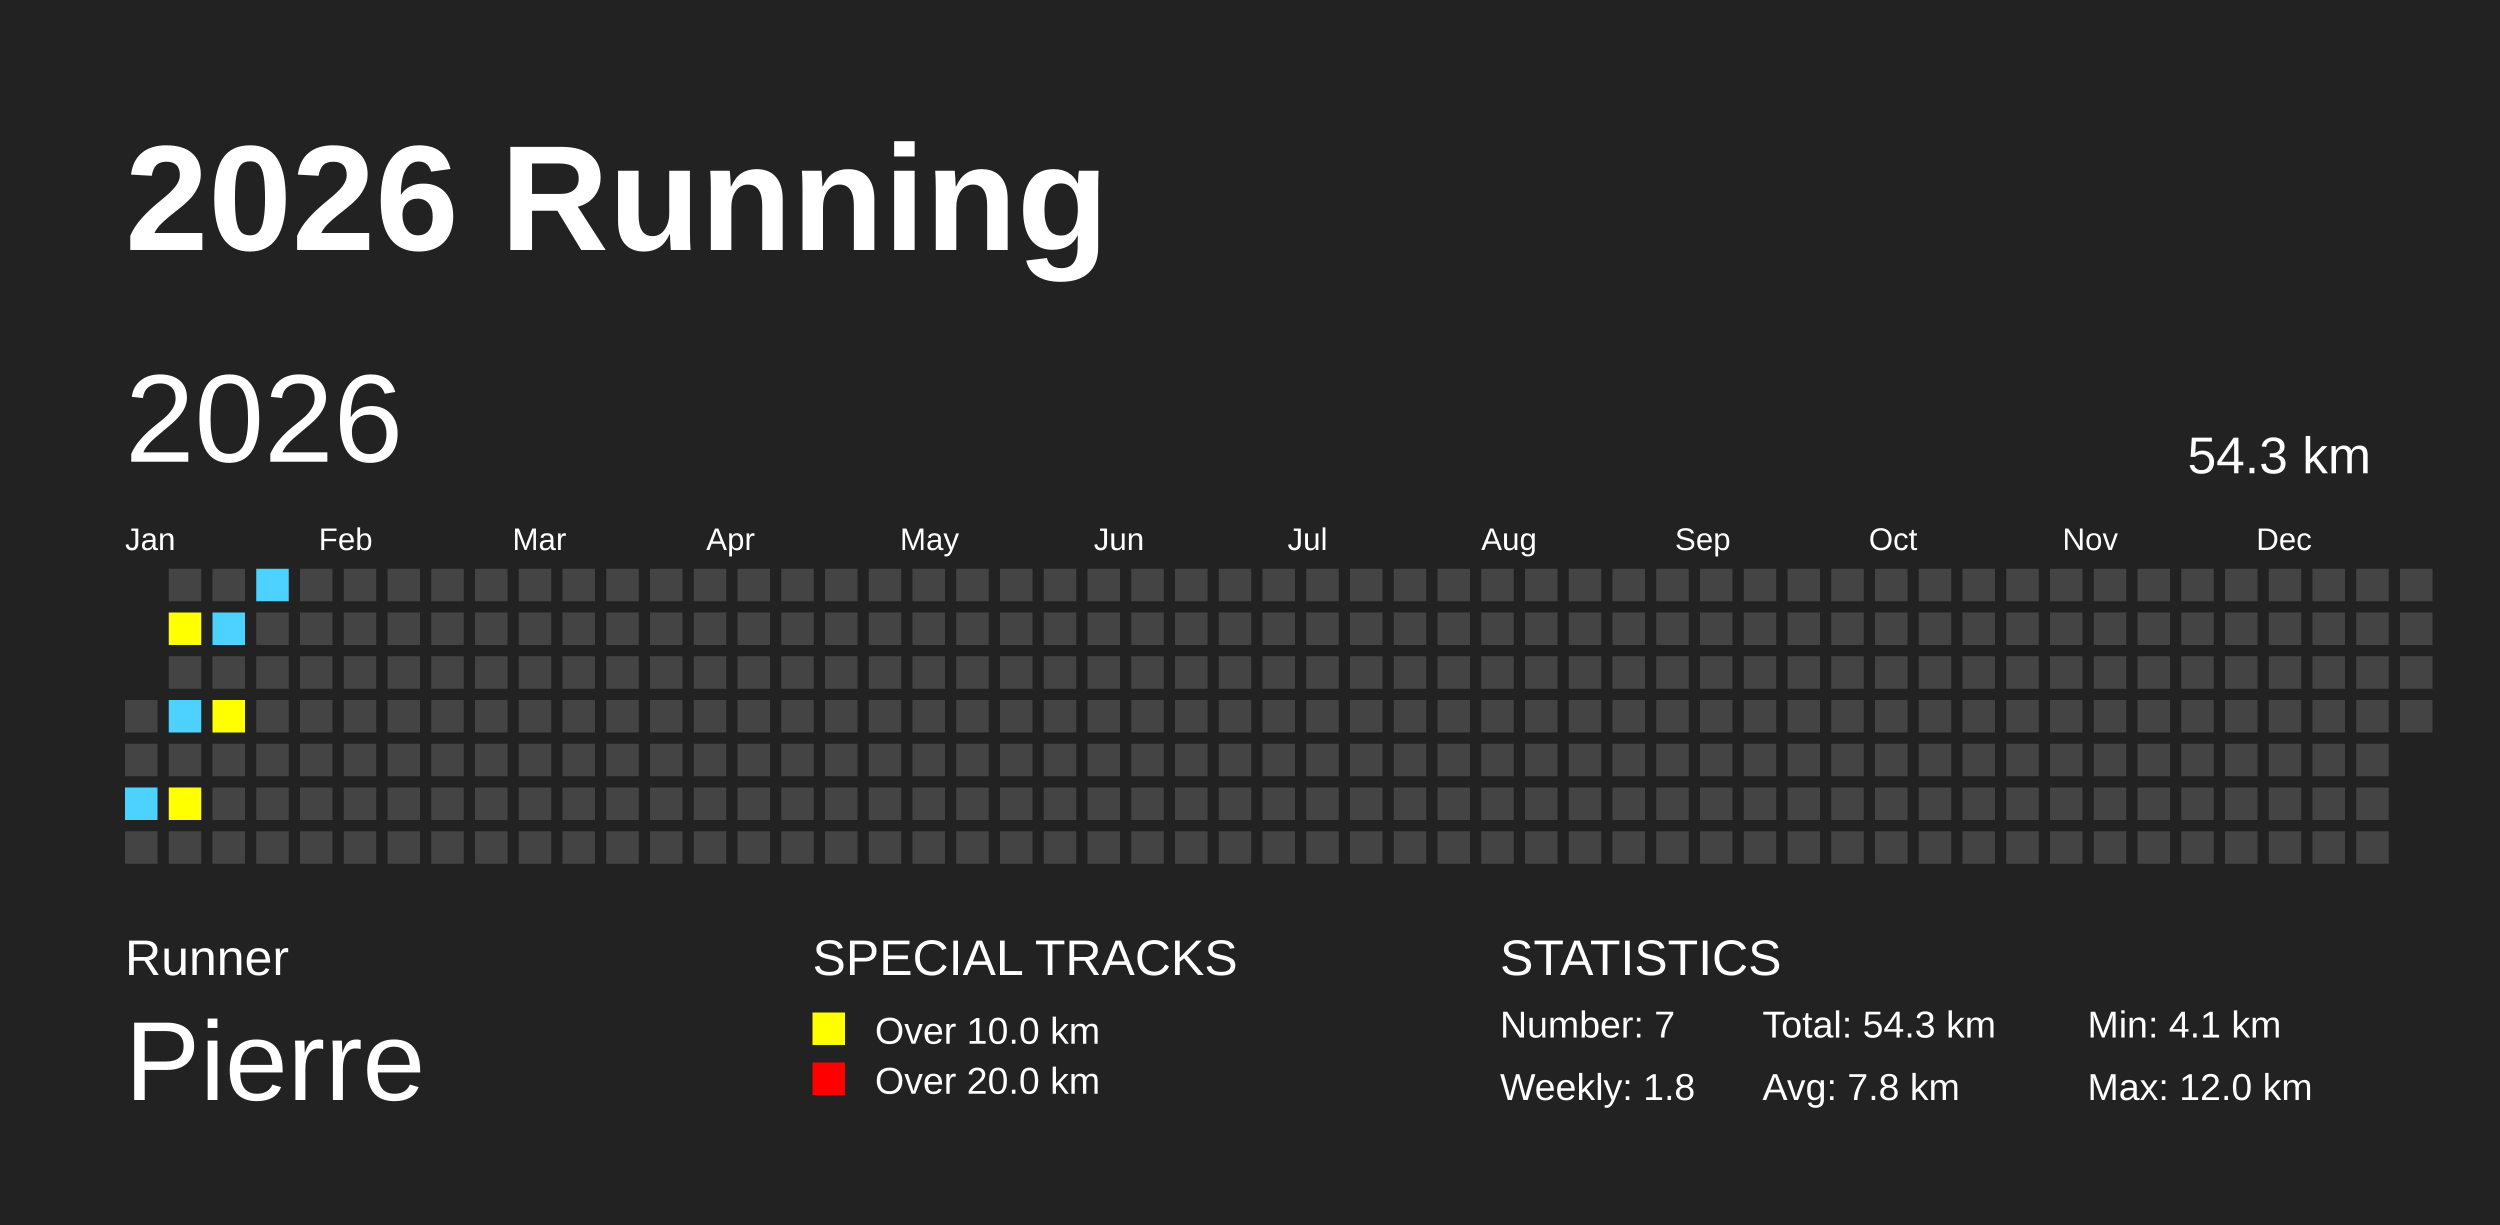
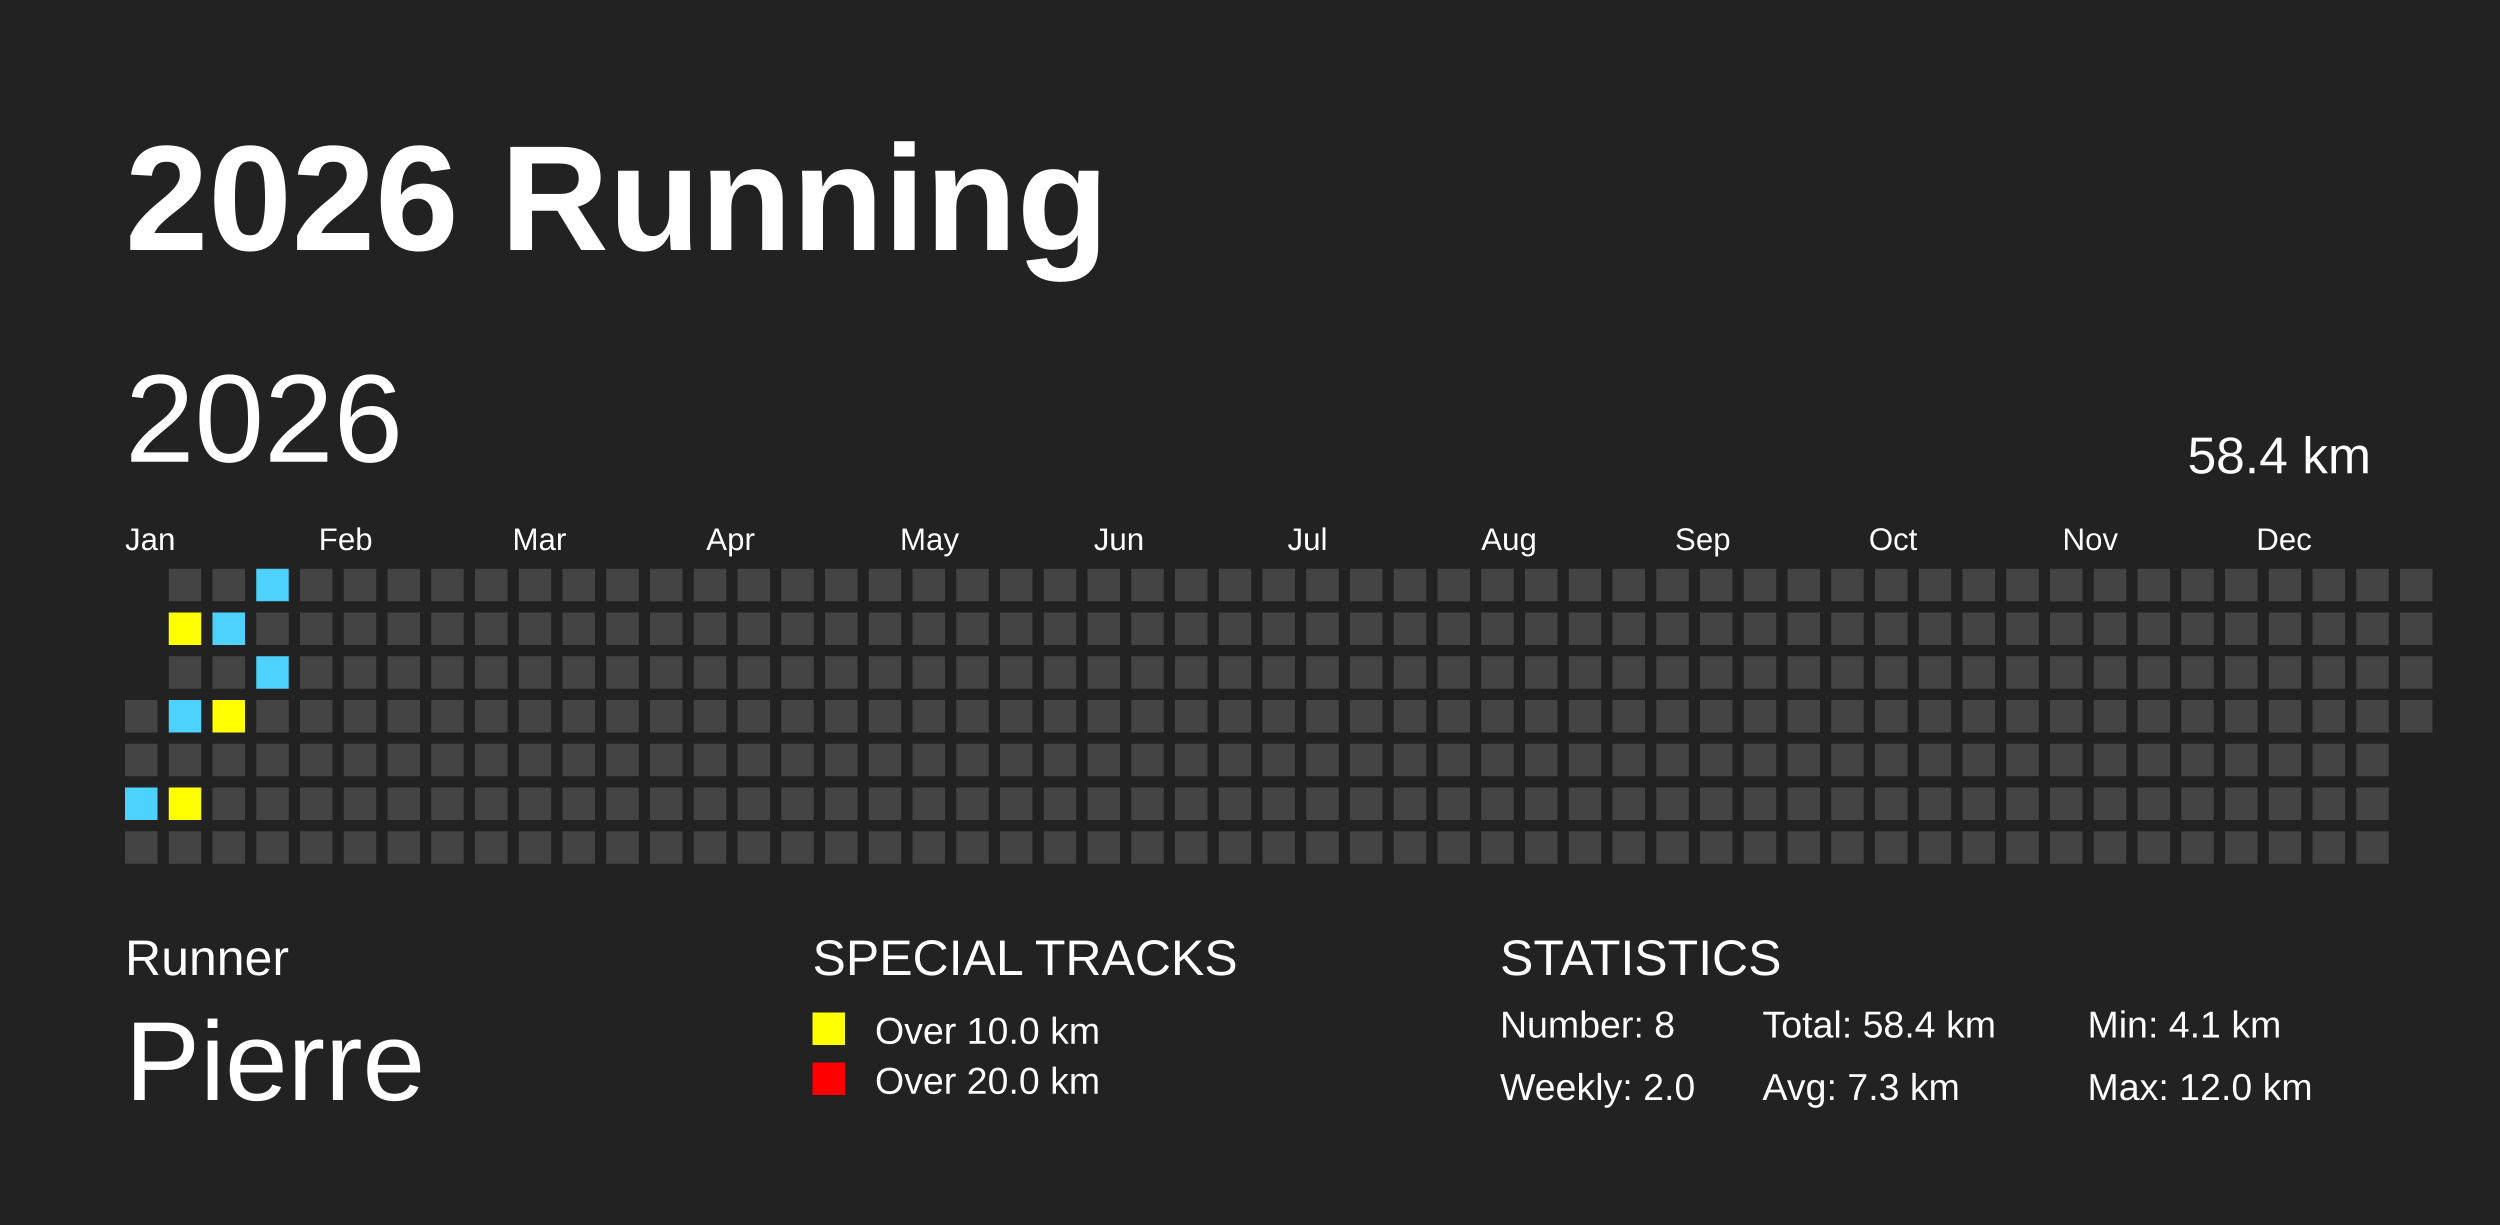
<svg xmlns="http://www.w3.org/2000/svg" baseProfile="full" height="98mm" version="1.1" viewBox="0,0,200,98" width="200mm">
  <defs />
  <rect fill="#222222" height="98" width="200" x="0" y="0" />
  <text fill="#FFFFFF" style="font-size:12px; font-family:Arial; font-weight:bold;" x="10" y="20">2026 Running</text>
  <text fill="#FFFFFF" style="font-size:4px; font-family:Arial" x="10" y="78">Runner</text>
  <text fill="#FFFFFF" style="font-size:9px; font-family:Arial" x="10" y="88">Pierre</text>
  <text fill="#FFFFFF" style="font-size:4px; font-family:Arial" x="65" y="78">SPECIAL TRACKS</text>
  <rect fill="yellow" height="2.6" width="2.6" x="65" y="81" />
  <text fill="#FFFFFF" style="font-size:3px; font-family:Arial" x="70" y="83.5">Over 10.0 km</text>
  <rect fill="red" height="2.6" width="2.6" x="65" y="85" />
  <text fill="#FFFFFF" style="font-size:3px; font-family:Arial" x="70" y="87.5">Over 20.0 km</text>
  <text fill="#FFFFFF" style="font-size:4px; font-family:Arial" x="120" y="78">STATISTICS</text>
-   <text fill="#FFFFFF" style="font-size:3px; font-family:Arial" x="120" y="83">Number: 7</text>
-   <text fill="#FFFFFF" style="font-size:3px; font-family:Arial" x="120" y="88">Weekly: 1.8</text>
-   <text fill="#FFFFFF" style="font-size:3px; font-family:Arial" x="141" y="83">Total: 54.3 km</text>
-   <text fill="#FFFFFF" style="font-size:3px; font-family:Arial" x="141" y="88">Avg: 7.8 km</text>
+   <text fill="#FFFFFF" style="font-size:3px; font-family:Arial" x="120" y="83">Number: 8</text>
+   <text fill="#FFFFFF" style="font-size:3px; font-family:Arial" x="120" y="88">Weekly: 2.0</text>
+   <text fill="#FFFFFF" style="font-size:3px; font-family:Arial" x="141" y="83">Total: 58.4 km</text>
+   <text fill="#FFFFFF" style="font-size:3px; font-family:Arial" x="141" y="88">Avg: 7.3 km</text>
  <text fill="#FFFFFF" style="font-size:3px; font-family:Arial" x="167" y="83">Min: 4.1 km</text>
  <text fill="#FFFFFF" style="font-size:3px; font-family:Arial" x="167" y="88">Max: 12.0 km</text>
  <text dominant-baseline="hanging" fill="#FFFFFF" style="font-size:10.0px; font-family:Arial;" x="10" y="30">2026</text>
-   <text dominant-baseline="hanging" fill="#FFFFFF" style="font-size:4.125px; font-family:Arial;" x="175" y="35">54.3 km</text>
+   <text dominant-baseline="hanging" fill="#FFFFFF" style="font-size:4.125px; font-family:Arial;" x="175" y="35">58.4 km</text>
  <text fill="#FFFFFF" style="font-size:2.5px; font-family:Arial" x="10.0" y="44">Jan</text>
  <text fill="#FFFFFF" style="font-size:2.5px; font-family:Arial" x="25.5" y="44">Feb</text>
  <text fill="#FFFFFF" style="font-size:2.5px; font-family:Arial" x="41.0" y="44">Mar</text>
  <text fill="#FFFFFF" style="font-size:2.5px; font-family:Arial" x="56.5" y="44">Apr</text>
  <text fill="#FFFFFF" style="font-size:2.5px; font-family:Arial" x="72.0" y="44">May</text>
  <text fill="#FFFFFF" style="font-size:2.5px; font-family:Arial" x="87.5" y="44">Jun</text>
  <text fill="#FFFFFF" style="font-size:2.5px; font-family:Arial" x="103.0" y="44">Jul</text>
  <text fill="#FFFFFF" style="font-size:2.5px; font-family:Arial" x="118.5" y="44">Aug</text>
  <text fill="#FFFFFF" style="font-size:2.5px; font-family:Arial" x="134.0" y="44">Sep</text>
  <text fill="#FFFFFF" style="font-size:2.5px; font-family:Arial" x="149.5" y="44">Oct</text>
  <text fill="#FFFFFF" style="font-size:2.5px; font-family:Arial" x="165.0" y="44">Nov</text>
  <text fill="#FFFFFF" style="font-size:2.5px; font-family:Arial" x="180.5" y="44">Dec</text>
  <rect fill="#444444" height="2.6" width="2.6" x="10.0" y="56.0" />
  <rect fill="#444444" height="2.6" width="2.6" x="10.0" y="59.5" />
  <rect fill="#4DD2FF" height="2.6" width="2.6" x="10.0" y="63.0" />
  <rect fill="#444444" height="2.6" width="2.6" x="10.0" y="66.5" />
  <rect fill="#444444" height="2.6" width="2.6" x="13.5" y="45.5" />
  <rect fill="yellow" height="2.6" width="2.6" x="13.5" y="49.0" />
  <rect fill="#444444" height="2.6" width="2.6" x="13.5" y="52.5" />
  <rect fill="#4DD2FF" height="2.6" width="2.6" x="13.5" y="56.0" />
  <rect fill="#444444" height="2.6" width="2.6" x="13.5" y="59.5" />
  <rect fill="yellow" height="2.6" width="2.6" x="13.5" y="63.0" />
  <rect fill="#444444" height="2.6" width="2.6" x="13.5" y="66.5" />
  <rect fill="#444444" height="2.6" width="2.6" x="17.0" y="45.5" />
  <rect fill="#4DD2FF" height="2.6" width="2.6" x="17.0" y="49.0" />
  <rect fill="#444444" height="2.6" width="2.6" x="17.0" y="52.5" />
  <rect fill="yellow" height="2.6" width="2.6" x="17.0" y="56.0" />
  <rect fill="#444444" height="2.6" width="2.6" x="17.0" y="59.5" />
  <rect fill="#444444" height="2.6" width="2.6" x="17.0" y="63.0" />
  <rect fill="#444444" height="2.6" width="2.6" x="17.0" y="66.5" />
  <rect fill="#4DD2FF" height="2.6" width="2.6" x="20.5" y="45.5" />
  <rect fill="#444444" height="2.6" width="2.6" x="20.5" y="49.0" />
-   <rect fill="#444444" height="2.6" width="2.6" x="20.5" y="52.5" />
+   <rect fill="#4DD2FF" height="2.6" width="2.6" x="20.5" y="52.5" />
  <rect fill="#444444" height="2.6" width="2.6" x="20.5" y="56.0" />
  <rect fill="#444444" height="2.6" width="2.6" x="20.5" y="59.5" />
  <rect fill="#444444" height="2.6" width="2.6" x="20.5" y="63.0" />
  <rect fill="#444444" height="2.6" width="2.6" x="20.5" y="66.5" />
  <rect fill="#444444" height="2.6" width="2.6" x="24.0" y="45.5" />
  <rect fill="#444444" height="2.6" width="2.6" x="24.0" y="49.0" />
  <rect fill="#444444" height="2.6" width="2.6" x="24.0" y="52.5" />
  <rect fill="#444444" height="2.6" width="2.6" x="24.0" y="56.0" />
  <rect fill="#444444" height="2.6" width="2.6" x="24.0" y="59.5" />
  <rect fill="#444444" height="2.6" width="2.6" x="24.0" y="63.0" />
  <rect fill="#444444" height="2.6" width="2.6" x="24.0" y="66.5" />
  <rect fill="#444444" height="2.6" width="2.6" x="27.5" y="45.5" />
  <rect fill="#444444" height="2.6" width="2.6" x="27.5" y="49.0" />
  <rect fill="#444444" height="2.6" width="2.6" x="27.5" y="52.5" />
  <rect fill="#444444" height="2.6" width="2.6" x="27.5" y="56.0" />
  <rect fill="#444444" height="2.6" width="2.6" x="27.5" y="59.5" />
  <rect fill="#444444" height="2.6" width="2.6" x="27.5" y="63.0" />
  <rect fill="#444444" height="2.6" width="2.6" x="27.5" y="66.5" />
  <rect fill="#444444" height="2.6" width="2.6" x="31.0" y="45.5" />
  <rect fill="#444444" height="2.6" width="2.6" x="31.0" y="49.0" />
  <rect fill="#444444" height="2.6" width="2.6" x="31.0" y="52.5" />
  <rect fill="#444444" height="2.6" width="2.6" x="31.0" y="56.0" />
  <rect fill="#444444" height="2.6" width="2.6" x="31.0" y="59.5" />
  <rect fill="#444444" height="2.6" width="2.6" x="31.0" y="63.0" />
  <rect fill="#444444" height="2.6" width="2.6" x="31.0" y="66.5" />
  <rect fill="#444444" height="2.6" width="2.6" x="34.5" y="45.5" />
  <rect fill="#444444" height="2.6" width="2.6" x="34.5" y="49.0" />
  <rect fill="#444444" height="2.6" width="2.6" x="34.5" y="52.5" />
  <rect fill="#444444" height="2.6" width="2.6" x="34.5" y="56.0" />
  <rect fill="#444444" height="2.6" width="2.6" x="34.5" y="59.5" />
  <rect fill="#444444" height="2.6" width="2.6" x="34.5" y="63.0" />
  <rect fill="#444444" height="2.6" width="2.6" x="34.5" y="66.5" />
  <rect fill="#444444" height="2.6" width="2.6" x="38.0" y="45.5" />
  <rect fill="#444444" height="2.6" width="2.6" x="38.0" y="49.0" />
  <rect fill="#444444" height="2.6" width="2.6" x="38.0" y="52.5" />
  <rect fill="#444444" height="2.6" width="2.6" x="38.0" y="56.0" />
  <rect fill="#444444" height="2.6" width="2.6" x="38.0" y="59.5" />
  <rect fill="#444444" height="2.6" width="2.6" x="38.0" y="63.0" />
  <rect fill="#444444" height="2.6" width="2.6" x="38.0" y="66.5" />
  <rect fill="#444444" height="2.6" width="2.6" x="41.5" y="45.5" />
  <rect fill="#444444" height="2.6" width="2.6" x="41.5" y="49.0" />
  <rect fill="#444444" height="2.6" width="2.6" x="41.5" y="52.5" />
  <rect fill="#444444" height="2.6" width="2.6" x="41.5" y="56.0" />
  <rect fill="#444444" height="2.6" width="2.6" x="41.5" y="59.5" />
  <rect fill="#444444" height="2.6" width="2.6" x="41.5" y="63.0" />
  <rect fill="#444444" height="2.6" width="2.6" x="41.5" y="66.5" />
  <rect fill="#444444" height="2.6" width="2.6" x="45.0" y="45.5" />
  <rect fill="#444444" height="2.6" width="2.6" x="45.0" y="49.0" />
  <rect fill="#444444" height="2.6" width="2.6" x="45.0" y="52.5" />
  <rect fill="#444444" height="2.6" width="2.6" x="45.0" y="56.0" />
  <rect fill="#444444" height="2.6" width="2.6" x="45.0" y="59.5" />
  <rect fill="#444444" height="2.6" width="2.6" x="45.0" y="63.0" />
  <rect fill="#444444" height="2.6" width="2.6" x="45.0" y="66.5" />
  <rect fill="#444444" height="2.6" width="2.6" x="48.5" y="45.5" />
  <rect fill="#444444" height="2.6" width="2.6" x="48.5" y="49.0" />
  <rect fill="#444444" height="2.6" width="2.6" x="48.5" y="52.5" />
  <rect fill="#444444" height="2.6" width="2.6" x="48.5" y="56.0" />
  <rect fill="#444444" height="2.6" width="2.6" x="48.5" y="59.5" />
  <rect fill="#444444" height="2.6" width="2.6" x="48.5" y="63.0" />
  <rect fill="#444444" height="2.6" width="2.6" x="48.5" y="66.5" />
  <rect fill="#444444" height="2.6" width="2.6" x="52.0" y="45.5" />
  <rect fill="#444444" height="2.6" width="2.6" x="52.0" y="49.0" />
  <rect fill="#444444" height="2.6" width="2.6" x="52.0" y="52.5" />
  <rect fill="#444444" height="2.6" width="2.6" x="52.0" y="56.0" />
  <rect fill="#444444" height="2.6" width="2.6" x="52.0" y="59.5" />
  <rect fill="#444444" height="2.6" width="2.6" x="52.0" y="63.0" />
  <rect fill="#444444" height="2.6" width="2.6" x="52.0" y="66.5" />
  <rect fill="#444444" height="2.6" width="2.6" x="55.5" y="45.5" />
  <rect fill="#444444" height="2.6" width="2.6" x="55.5" y="49.0" />
  <rect fill="#444444" height="2.6" width="2.6" x="55.5" y="52.5" />
  <rect fill="#444444" height="2.6" width="2.6" x="55.5" y="56.0" />
  <rect fill="#444444" height="2.6" width="2.6" x="55.5" y="59.5" />
  <rect fill="#444444" height="2.6" width="2.6" x="55.5" y="63.0" />
  <rect fill="#444444" height="2.6" width="2.6" x="55.5" y="66.5" />
  <rect fill="#444444" height="2.6" width="2.6" x="59.0" y="45.5" />
  <rect fill="#444444" height="2.6" width="2.6" x="59.0" y="49.0" />
  <rect fill="#444444" height="2.6" width="2.6" x="59.0" y="52.5" />
  <rect fill="#444444" height="2.6" width="2.6" x="59.0" y="56.0" />
  <rect fill="#444444" height="2.6" width="2.6" x="59.0" y="59.5" />
  <rect fill="#444444" height="2.6" width="2.6" x="59.0" y="63.0" />
  <rect fill="#444444" height="2.6" width="2.6" x="59.0" y="66.5" />
  <rect fill="#444444" height="2.6" width="2.6" x="62.5" y="45.5" />
  <rect fill="#444444" height="2.6" width="2.6" x="62.5" y="49.0" />
  <rect fill="#444444" height="2.6" width="2.6" x="62.5" y="52.5" />
  <rect fill="#444444" height="2.6" width="2.6" x="62.5" y="56.0" />
  <rect fill="#444444" height="2.6" width="2.6" x="62.5" y="59.5" />
  <rect fill="#444444" height="2.6" width="2.6" x="62.5" y="63.0" />
  <rect fill="#444444" height="2.6" width="2.6" x="62.5" y="66.5" />
  <rect fill="#444444" height="2.6" width="2.6" x="66.0" y="45.5" />
  <rect fill="#444444" height="2.6" width="2.6" x="66.0" y="49.0" />
  <rect fill="#444444" height="2.6" width="2.6" x="66.0" y="52.5" />
  <rect fill="#444444" height="2.6" width="2.6" x="66.0" y="56.0" />
  <rect fill="#444444" height="2.6" width="2.6" x="66.0" y="59.5" />
  <rect fill="#444444" height="2.6" width="2.6" x="66.0" y="63.0" />
  <rect fill="#444444" height="2.6" width="2.6" x="66.0" y="66.5" />
  <rect fill="#444444" height="2.6" width="2.6" x="69.5" y="45.5" />
  <rect fill="#444444" height="2.6" width="2.6" x="69.5" y="49.0" />
  <rect fill="#444444" height="2.6" width="2.6" x="69.5" y="52.5" />
  <rect fill="#444444" height="2.6" width="2.6" x="69.5" y="56.0" />
  <rect fill="#444444" height="2.6" width="2.6" x="69.5" y="59.5" />
  <rect fill="#444444" height="2.6" width="2.6" x="69.5" y="63.0" />
  <rect fill="#444444" height="2.6" width="2.6" x="69.5" y="66.5" />
  <rect fill="#444444" height="2.6" width="2.6" x="73.0" y="45.5" />
  <rect fill="#444444" height="2.6" width="2.6" x="73.0" y="49.0" />
  <rect fill="#444444" height="2.6" width="2.6" x="73.0" y="52.5" />
  <rect fill="#444444" height="2.6" width="2.6" x="73.0" y="56.0" />
  <rect fill="#444444" height="2.6" width="2.6" x="73.0" y="59.5" />
  <rect fill="#444444" height="2.6" width="2.6" x="73.0" y="63.0" />
  <rect fill="#444444" height="2.6" width="2.6" x="73.0" y="66.5" />
  <rect fill="#444444" height="2.6" width="2.6" x="76.5" y="45.5" />
  <rect fill="#444444" height="2.6" width="2.6" x="76.5" y="49.0" />
  <rect fill="#444444" height="2.6" width="2.6" x="76.5" y="52.5" />
  <rect fill="#444444" height="2.6" width="2.6" x="76.5" y="56.0" />
  <rect fill="#444444" height="2.6" width="2.6" x="76.5" y="59.5" />
  <rect fill="#444444" height="2.6" width="2.6" x="76.5" y="63.0" />
  <rect fill="#444444" height="2.6" width="2.6" x="76.5" y="66.5" />
  <rect fill="#444444" height="2.6" width="2.6" x="80.0" y="45.5" />
  <rect fill="#444444" height="2.6" width="2.6" x="80.0" y="49.0" />
  <rect fill="#444444" height="2.6" width="2.6" x="80.0" y="52.5" />
  <rect fill="#444444" height="2.6" width="2.6" x="80.0" y="56.0" />
  <rect fill="#444444" height="2.6" width="2.6" x="80.0" y="59.5" />
  <rect fill="#444444" height="2.6" width="2.6" x="80.0" y="63.0" />
  <rect fill="#444444" height="2.6" width="2.6" x="80.0" y="66.5" />
  <rect fill="#444444" height="2.6" width="2.6" x="83.5" y="45.5" />
  <rect fill="#444444" height="2.6" width="2.6" x="83.5" y="49.0" />
  <rect fill="#444444" height="2.6" width="2.6" x="83.5" y="52.5" />
  <rect fill="#444444" height="2.6" width="2.6" x="83.5" y="56.0" />
  <rect fill="#444444" height="2.6" width="2.6" x="83.5" y="59.5" />
  <rect fill="#444444" height="2.6" width="2.6" x="83.5" y="63.0" />
  <rect fill="#444444" height="2.6" width="2.6" x="83.5" y="66.5" />
  <rect fill="#444444" height="2.6" width="2.6" x="87.0" y="45.5" />
  <rect fill="#444444" height="2.6" width="2.6" x="87.0" y="49.0" />
  <rect fill="#444444" height="2.6" width="2.6" x="87.0" y="52.5" />
  <rect fill="#444444" height="2.6" width="2.6" x="87.0" y="56.0" />
  <rect fill="#444444" height="2.6" width="2.6" x="87.0" y="59.5" />
  <rect fill="#444444" height="2.6" width="2.6" x="87.0" y="63.0" />
  <rect fill="#444444" height="2.6" width="2.6" x="87.0" y="66.5" />
  <rect fill="#444444" height="2.6" width="2.6" x="90.5" y="45.5" />
  <rect fill="#444444" height="2.6" width="2.6" x="90.5" y="49.0" />
  <rect fill="#444444" height="2.6" width="2.6" x="90.5" y="52.5" />
  <rect fill="#444444" height="2.6" width="2.6" x="90.5" y="56.0" />
  <rect fill="#444444" height="2.6" width="2.6" x="90.5" y="59.5" />
  <rect fill="#444444" height="2.6" width="2.6" x="90.5" y="63.0" />
  <rect fill="#444444" height="2.6" width="2.6" x="90.5" y="66.5" />
  <rect fill="#444444" height="2.6" width="2.6" x="94.0" y="45.5" />
  <rect fill="#444444" height="2.6" width="2.6" x="94.0" y="49.0" />
  <rect fill="#444444" height="2.6" width="2.6" x="94.0" y="52.5" />
  <rect fill="#444444" height="2.6" width="2.6" x="94.0" y="56.0" />
  <rect fill="#444444" height="2.6" width="2.6" x="94.0" y="59.5" />
  <rect fill="#444444" height="2.6" width="2.6" x="94.0" y="63.0" />
  <rect fill="#444444" height="2.6" width="2.6" x="94.0" y="66.5" />
  <rect fill="#444444" height="2.6" width="2.6" x="97.5" y="45.5" />
  <rect fill="#444444" height="2.6" width="2.6" x="97.5" y="49.0" />
  <rect fill="#444444" height="2.6" width="2.6" x="97.5" y="52.5" />
  <rect fill="#444444" height="2.6" width="2.6" x="97.5" y="56.0" />
  <rect fill="#444444" height="2.6" width="2.6" x="97.5" y="59.5" />
  <rect fill="#444444" height="2.6" width="2.6" x="97.5" y="63.0" />
  <rect fill="#444444" height="2.6" width="2.6" x="97.5" y="66.5" />
  <rect fill="#444444" height="2.6" width="2.6" x="101.0" y="45.5" />
  <rect fill="#444444" height="2.6" width="2.6" x="101.0" y="49.0" />
  <rect fill="#444444" height="2.6" width="2.6" x="101.0" y="52.5" />
  <rect fill="#444444" height="2.6" width="2.6" x="101.0" y="56.0" />
  <rect fill="#444444" height="2.6" width="2.6" x="101.0" y="59.5" />
  <rect fill="#444444" height="2.6" width="2.6" x="101.0" y="63.0" />
  <rect fill="#444444" height="2.6" width="2.6" x="101.0" y="66.5" />
  <rect fill="#444444" height="2.6" width="2.6" x="104.5" y="45.5" />
  <rect fill="#444444" height="2.6" width="2.6" x="104.5" y="49.0" />
  <rect fill="#444444" height="2.6" width="2.6" x="104.5" y="52.5" />
  <rect fill="#444444" height="2.6" width="2.6" x="104.5" y="56.0" />
  <rect fill="#444444" height="2.6" width="2.6" x="104.5" y="59.5" />
  <rect fill="#444444" height="2.6" width="2.6" x="104.5" y="63.0" />
  <rect fill="#444444" height="2.6" width="2.6" x="104.5" y="66.5" />
  <rect fill="#444444" height="2.6" width="2.6" x="108.0" y="45.5" />
  <rect fill="#444444" height="2.6" width="2.6" x="108.0" y="49.0" />
  <rect fill="#444444" height="2.6" width="2.6" x="108.0" y="52.5" />
  <rect fill="#444444" height="2.6" width="2.6" x="108.0" y="56.0" />
  <rect fill="#444444" height="2.6" width="2.6" x="108.0" y="59.5" />
  <rect fill="#444444" height="2.6" width="2.6" x="108.0" y="63.0" />
  <rect fill="#444444" height="2.6" width="2.6" x="108.0" y="66.5" />
  <rect fill="#444444" height="2.6" width="2.6" x="111.5" y="45.5" />
  <rect fill="#444444" height="2.6" width="2.6" x="111.5" y="49.0" />
  <rect fill="#444444" height="2.6" width="2.6" x="111.5" y="52.5" />
  <rect fill="#444444" height="2.6" width="2.6" x="111.5" y="56.0" />
  <rect fill="#444444" height="2.6" width="2.6" x="111.5" y="59.5" />
  <rect fill="#444444" height="2.6" width="2.6" x="111.5" y="63.0" />
  <rect fill="#444444" height="2.6" width="2.6" x="111.5" y="66.5" />
  <rect fill="#444444" height="2.6" width="2.6" x="115.0" y="45.5" />
  <rect fill="#444444" height="2.6" width="2.6" x="115.0" y="49.0" />
  <rect fill="#444444" height="2.6" width="2.6" x="115.0" y="52.5" />
  <rect fill="#444444" height="2.6" width="2.6" x="115.0" y="56.0" />
  <rect fill="#444444" height="2.6" width="2.6" x="115.0" y="59.5" />
  <rect fill="#444444" height="2.6" width="2.6" x="115.0" y="63.0" />
  <rect fill="#444444" height="2.6" width="2.6" x="115.0" y="66.5" />
  <rect fill="#444444" height="2.6" width="2.6" x="118.5" y="45.5" />
  <rect fill="#444444" height="2.6" width="2.6" x="118.5" y="49.0" />
  <rect fill="#444444" height="2.6" width="2.6" x="118.5" y="52.5" />
  <rect fill="#444444" height="2.6" width="2.6" x="118.5" y="56.0" />
  <rect fill="#444444" height="2.6" width="2.6" x="118.5" y="59.5" />
  <rect fill="#444444" height="2.6" width="2.6" x="118.5" y="63.0" />
  <rect fill="#444444" height="2.6" width="2.6" x="118.5" y="66.5" />
  <rect fill="#444444" height="2.6" width="2.6" x="122.0" y="45.5" />
  <rect fill="#444444" height="2.6" width="2.6" x="122.0" y="49.0" />
  <rect fill="#444444" height="2.6" width="2.6" x="122.0" y="52.5" />
  <rect fill="#444444" height="2.6" width="2.6" x="122.0" y="56.0" />
  <rect fill="#444444" height="2.6" width="2.6" x="122.0" y="59.5" />
  <rect fill="#444444" height="2.6" width="2.6" x="122.0" y="63.0" />
  <rect fill="#444444" height="2.6" width="2.6" x="122.0" y="66.5" />
  <rect fill="#444444" height="2.6" width="2.6" x="125.5" y="45.5" />
  <rect fill="#444444" height="2.6" width="2.6" x="125.5" y="49.0" />
  <rect fill="#444444" height="2.6" width="2.6" x="125.5" y="52.5" />
  <rect fill="#444444" height="2.6" width="2.6" x="125.5" y="56.0" />
  <rect fill="#444444" height="2.6" width="2.6" x="125.5" y="59.5" />
  <rect fill="#444444" height="2.6" width="2.6" x="125.5" y="63.0" />
  <rect fill="#444444" height="2.6" width="2.6" x="125.5" y="66.5" />
  <rect fill="#444444" height="2.6" width="2.6" x="129.0" y="45.5" />
  <rect fill="#444444" height="2.6" width="2.6" x="129.0" y="49.0" />
  <rect fill="#444444" height="2.6" width="2.6" x="129.0" y="52.5" />
  <rect fill="#444444" height="2.6" width="2.6" x="129.0" y="56.0" />
  <rect fill="#444444" height="2.6" width="2.6" x="129.0" y="59.5" />
  <rect fill="#444444" height="2.6" width="2.6" x="129.0" y="63.0" />
  <rect fill="#444444" height="2.6" width="2.6" x="129.0" y="66.5" />
  <rect fill="#444444" height="2.6" width="2.6" x="132.5" y="45.5" />
  <rect fill="#444444" height="2.6" width="2.6" x="132.5" y="49.0" />
  <rect fill="#444444" height="2.6" width="2.6" x="132.5" y="52.5" />
  <rect fill="#444444" height="2.6" width="2.6" x="132.5" y="56.0" />
  <rect fill="#444444" height="2.6" width="2.6" x="132.5" y="59.5" />
  <rect fill="#444444" height="2.6" width="2.6" x="132.5" y="63.0" />
  <rect fill="#444444" height="2.6" width="2.6" x="132.5" y="66.5" />
  <rect fill="#444444" height="2.6" width="2.6" x="136.0" y="45.5" />
  <rect fill="#444444" height="2.6" width="2.6" x="136.0" y="49.0" />
  <rect fill="#444444" height="2.6" width="2.6" x="136.0" y="52.5" />
  <rect fill="#444444" height="2.6" width="2.6" x="136.0" y="56.0" />
  <rect fill="#444444" height="2.6" width="2.6" x="136.0" y="59.5" />
  <rect fill="#444444" height="2.6" width="2.6" x="136.0" y="63.0" />
  <rect fill="#444444" height="2.6" width="2.6" x="136.0" y="66.5" />
  <rect fill="#444444" height="2.6" width="2.6" x="139.5" y="45.5" />
  <rect fill="#444444" height="2.6" width="2.6" x="139.5" y="49.0" />
  <rect fill="#444444" height="2.6" width="2.6" x="139.5" y="52.5" />
  <rect fill="#444444" height="2.6" width="2.6" x="139.5" y="56.0" />
  <rect fill="#444444" height="2.6" width="2.6" x="139.5" y="59.5" />
  <rect fill="#444444" height="2.6" width="2.6" x="139.5" y="63.0" />
  <rect fill="#444444" height="2.6" width="2.6" x="139.5" y="66.5" />
  <rect fill="#444444" height="2.6" width="2.6" x="143.0" y="45.5" />
  <rect fill="#444444" height="2.6" width="2.6" x="143.0" y="49.0" />
  <rect fill="#444444" height="2.6" width="2.6" x="143.0" y="52.5" />
  <rect fill="#444444" height="2.6" width="2.6" x="143.0" y="56.0" />
  <rect fill="#444444" height="2.6" width="2.6" x="143.0" y="59.5" />
  <rect fill="#444444" height="2.6" width="2.6" x="143.0" y="63.0" />
  <rect fill="#444444" height="2.6" width="2.6" x="143.0" y="66.5" />
  <rect fill="#444444" height="2.6" width="2.6" x="146.5" y="45.5" />
  <rect fill="#444444" height="2.6" width="2.6" x="146.5" y="49.0" />
  <rect fill="#444444" height="2.6" width="2.6" x="146.5" y="52.5" />
  <rect fill="#444444" height="2.6" width="2.6" x="146.5" y="56.0" />
  <rect fill="#444444" height="2.6" width="2.6" x="146.5" y="59.5" />
  <rect fill="#444444" height="2.6" width="2.6" x="146.5" y="63.0" />
  <rect fill="#444444" height="2.6" width="2.6" x="146.5" y="66.5" />
  <rect fill="#444444" height="2.6" width="2.6" x="150.0" y="45.5" />
  <rect fill="#444444" height="2.6" width="2.6" x="150.0" y="49.0" />
  <rect fill="#444444" height="2.6" width="2.6" x="150.0" y="52.5" />
  <rect fill="#444444" height="2.6" width="2.6" x="150.0" y="56.0" />
  <rect fill="#444444" height="2.6" width="2.6" x="150.0" y="59.5" />
  <rect fill="#444444" height="2.6" width="2.6" x="150.0" y="63.0" />
  <rect fill="#444444" height="2.6" width="2.6" x="150.0" y="66.5" />
  <rect fill="#444444" height="2.6" width="2.6" x="153.5" y="45.5" />
  <rect fill="#444444" height="2.6" width="2.6" x="153.5" y="49.0" />
  <rect fill="#444444" height="2.6" width="2.6" x="153.5" y="52.5" />
  <rect fill="#444444" height="2.6" width="2.6" x="153.5" y="56.0" />
  <rect fill="#444444" height="2.6" width="2.6" x="153.5" y="59.5" />
  <rect fill="#444444" height="2.6" width="2.6" x="153.5" y="63.0" />
  <rect fill="#444444" height="2.6" width="2.6" x="153.5" y="66.5" />
  <rect fill="#444444" height="2.6" width="2.6" x="157.0" y="45.5" />
  <rect fill="#444444" height="2.6" width="2.6" x="157.0" y="49.0" />
  <rect fill="#444444" height="2.6" width="2.6" x="157.0" y="52.5" />
  <rect fill="#444444" height="2.6" width="2.6" x="157.0" y="56.0" />
  <rect fill="#444444" height="2.6" width="2.6" x="157.0" y="59.5" />
  <rect fill="#444444" height="2.6" width="2.6" x="157.0" y="63.0" />
  <rect fill="#444444" height="2.6" width="2.6" x="157.0" y="66.5" />
  <rect fill="#444444" height="2.6" width="2.6" x="160.5" y="45.5" />
  <rect fill="#444444" height="2.6" width="2.6" x="160.5" y="49.0" />
  <rect fill="#444444" height="2.6" width="2.6" x="160.5" y="52.5" />
  <rect fill="#444444" height="2.6" width="2.6" x="160.5" y="56.0" />
  <rect fill="#444444" height="2.6" width="2.6" x="160.5" y="59.5" />
  <rect fill="#444444" height="2.6" width="2.6" x="160.5" y="63.0" />
  <rect fill="#444444" height="2.6" width="2.6" x="160.5" y="66.5" />
  <rect fill="#444444" height="2.6" width="2.6" x="164.0" y="45.5" />
  <rect fill="#444444" height="2.6" width="2.6" x="164.0" y="49.0" />
  <rect fill="#444444" height="2.6" width="2.6" x="164.0" y="52.5" />
  <rect fill="#444444" height="2.6" width="2.6" x="164.0" y="56.0" />
  <rect fill="#444444" height="2.6" width="2.6" x="164.0" y="59.5" />
  <rect fill="#444444" height="2.6" width="2.6" x="164.0" y="63.0" />
  <rect fill="#444444" height="2.6" width="2.6" x="164.0" y="66.5" />
  <rect fill="#444444" height="2.6" width="2.6" x="167.5" y="45.5" />
  <rect fill="#444444" height="2.6" width="2.6" x="167.5" y="49.0" />
  <rect fill="#444444" height="2.6" width="2.6" x="167.5" y="52.5" />
  <rect fill="#444444" height="2.6" width="2.6" x="167.5" y="56.0" />
  <rect fill="#444444" height="2.6" width="2.6" x="167.5" y="59.5" />
  <rect fill="#444444" height="2.6" width="2.6" x="167.5" y="63.0" />
  <rect fill="#444444" height="2.6" width="2.6" x="167.5" y="66.5" />
  <rect fill="#444444" height="2.6" width="2.6" x="171.0" y="45.5" />
  <rect fill="#444444" height="2.6" width="2.6" x="171.0" y="49.0" />
  <rect fill="#444444" height="2.6" width="2.6" x="171.0" y="52.5" />
  <rect fill="#444444" height="2.6" width="2.6" x="171.0" y="56.0" />
  <rect fill="#444444" height="2.6" width="2.6" x="171.0" y="59.5" />
  <rect fill="#444444" height="2.6" width="2.6" x="171.0" y="63.0" />
  <rect fill="#444444" height="2.6" width="2.6" x="171.0" y="66.5" />
  <rect fill="#444444" height="2.6" width="2.6" x="174.5" y="45.5" />
  <rect fill="#444444" height="2.6" width="2.6" x="174.5" y="49.0" />
  <rect fill="#444444" height="2.6" width="2.6" x="174.5" y="52.5" />
  <rect fill="#444444" height="2.6" width="2.6" x="174.5" y="56.0" />
  <rect fill="#444444" height="2.6" width="2.6" x="174.5" y="59.5" />
  <rect fill="#444444" height="2.6" width="2.6" x="174.5" y="63.0" />
  <rect fill="#444444" height="2.6" width="2.6" x="174.5" y="66.5" />
  <rect fill="#444444" height="2.6" width="2.6" x="178.0" y="45.5" />
  <rect fill="#444444" height="2.6" width="2.6" x="178.0" y="49.0" />
  <rect fill="#444444" height="2.6" width="2.6" x="178.0" y="52.5" />
  <rect fill="#444444" height="2.6" width="2.6" x="178.0" y="56.0" />
  <rect fill="#444444" height="2.6" width="2.6" x="178.0" y="59.5" />
  <rect fill="#444444" height="2.6" width="2.6" x="178.0" y="63.0" />
  <rect fill="#444444" height="2.6" width="2.6" x="178.0" y="66.5" />
  <rect fill="#444444" height="2.6" width="2.6" x="181.5" y="45.5" />
  <rect fill="#444444" height="2.6" width="2.6" x="181.5" y="49.0" />
  <rect fill="#444444" height="2.6" width="2.6" x="181.5" y="52.5" />
  <rect fill="#444444" height="2.6" width="2.6" x="181.5" y="56.0" />
  <rect fill="#444444" height="2.6" width="2.6" x="181.5" y="59.5" />
  <rect fill="#444444" height="2.6" width="2.6" x="181.5" y="63.0" />
  <rect fill="#444444" height="2.6" width="2.6" x="181.5" y="66.5" />
  <rect fill="#444444" height="2.6" width="2.6" x="185.0" y="45.5" />
  <rect fill="#444444" height="2.6" width="2.6" x="185.0" y="49.0" />
  <rect fill="#444444" height="2.6" width="2.6" x="185.0" y="52.5" />
  <rect fill="#444444" height="2.6" width="2.6" x="185.0" y="56.0" />
  <rect fill="#444444" height="2.6" width="2.6" x="185.0" y="59.5" />
  <rect fill="#444444" height="2.6" width="2.6" x="185.0" y="63.0" />
  <rect fill="#444444" height="2.6" width="2.6" x="185.0" y="66.5" />
  <rect fill="#444444" height="2.6" width="2.6" x="188.5" y="45.5" />
  <rect fill="#444444" height="2.6" width="2.6" x="188.5" y="49.0" />
  <rect fill="#444444" height="2.6" width="2.6" x="188.5" y="52.5" />
  <rect fill="#444444" height="2.6" width="2.6" x="188.5" y="56.0" />
  <rect fill="#444444" height="2.6" width="2.6" x="188.5" y="59.5" />
  <rect fill="#444444" height="2.6" width="2.6" x="188.5" y="63.0" />
  <rect fill="#444444" height="2.6" width="2.6" x="188.5" y="66.5" />
  <rect fill="#444444" height="2.6" width="2.6" x="192.0" y="45.5" />
  <rect fill="#444444" height="2.6" width="2.6" x="192.0" y="49.0" />
  <rect fill="#444444" height="2.6" width="2.6" x="192.0" y="52.5" />
  <rect fill="#444444" height="2.6" width="2.6" x="192.0" y="56.0" />
</svg>
